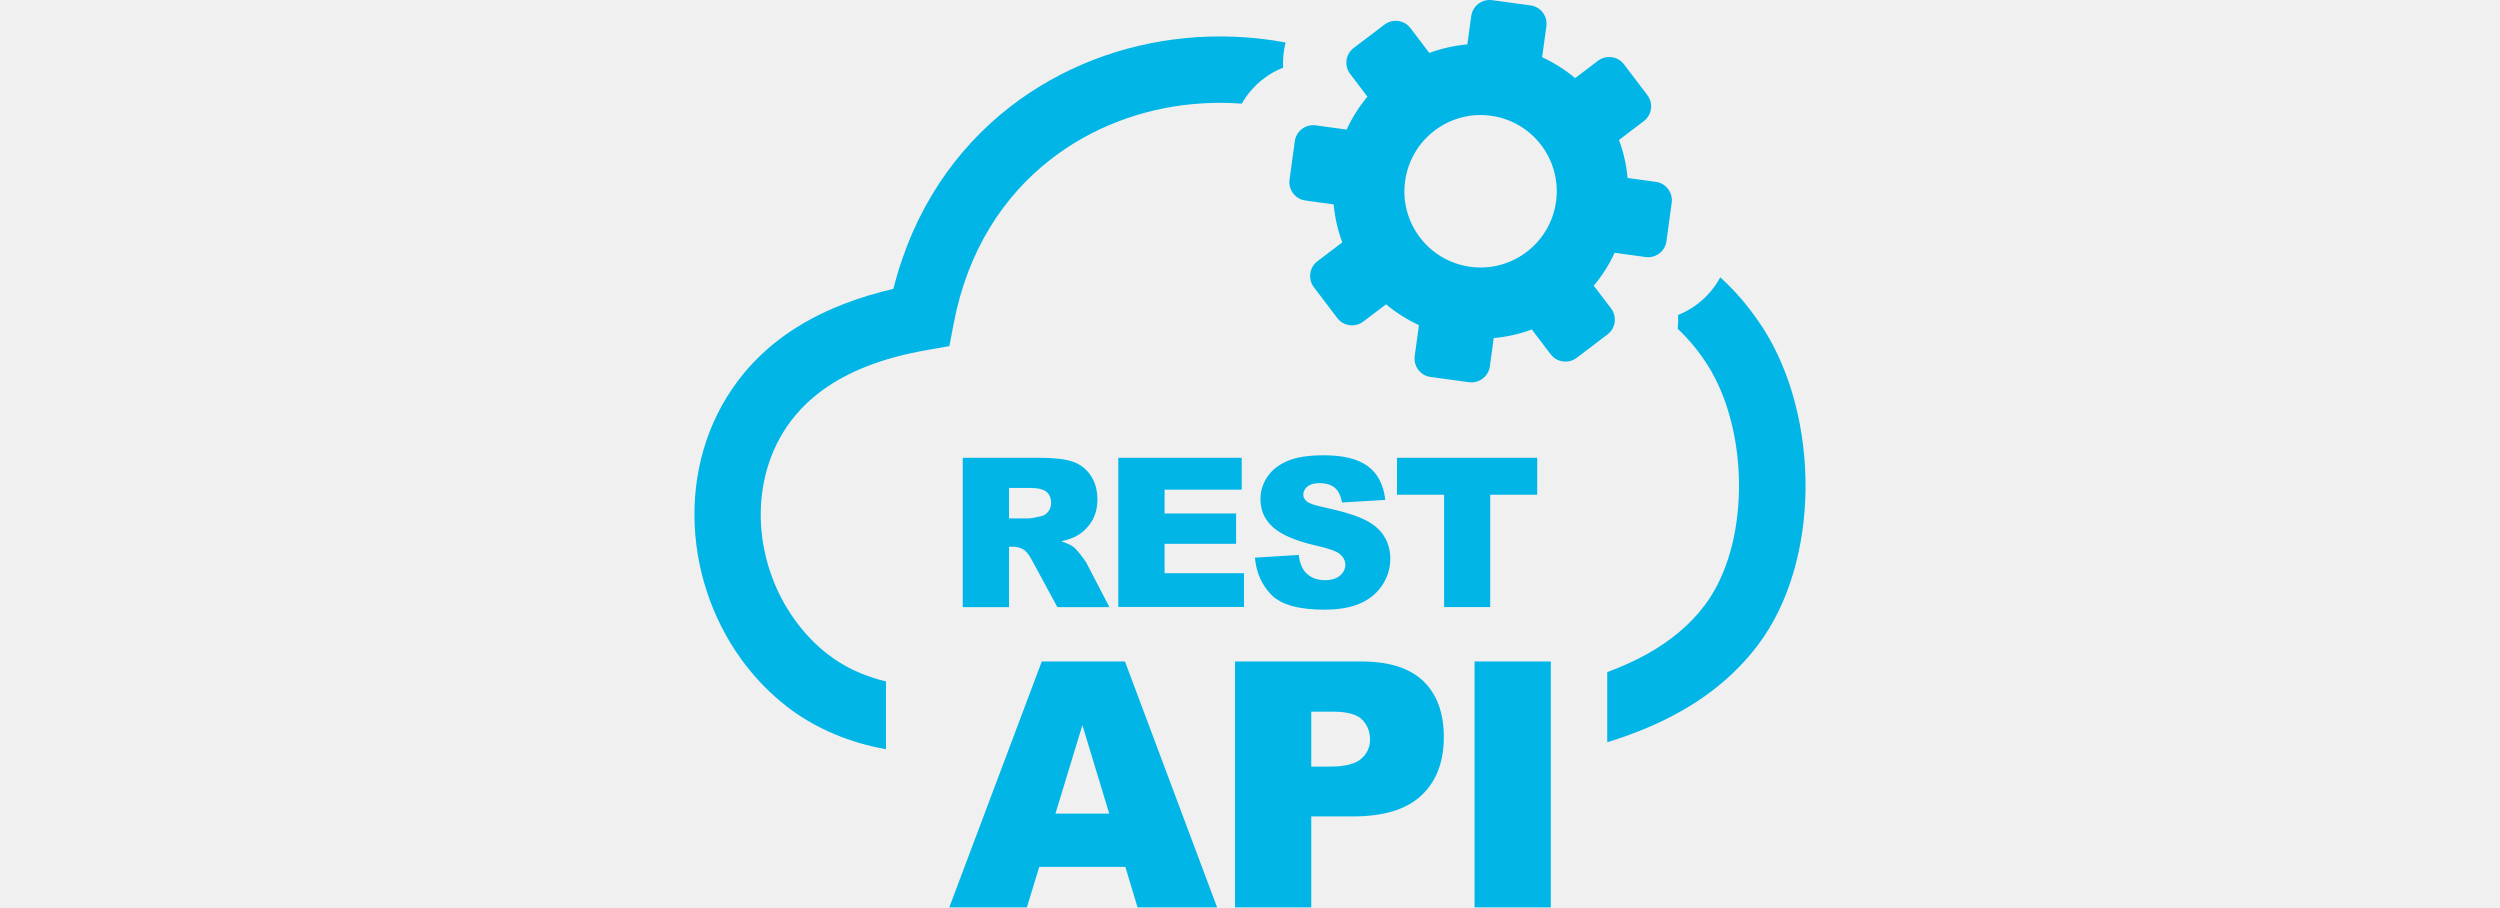
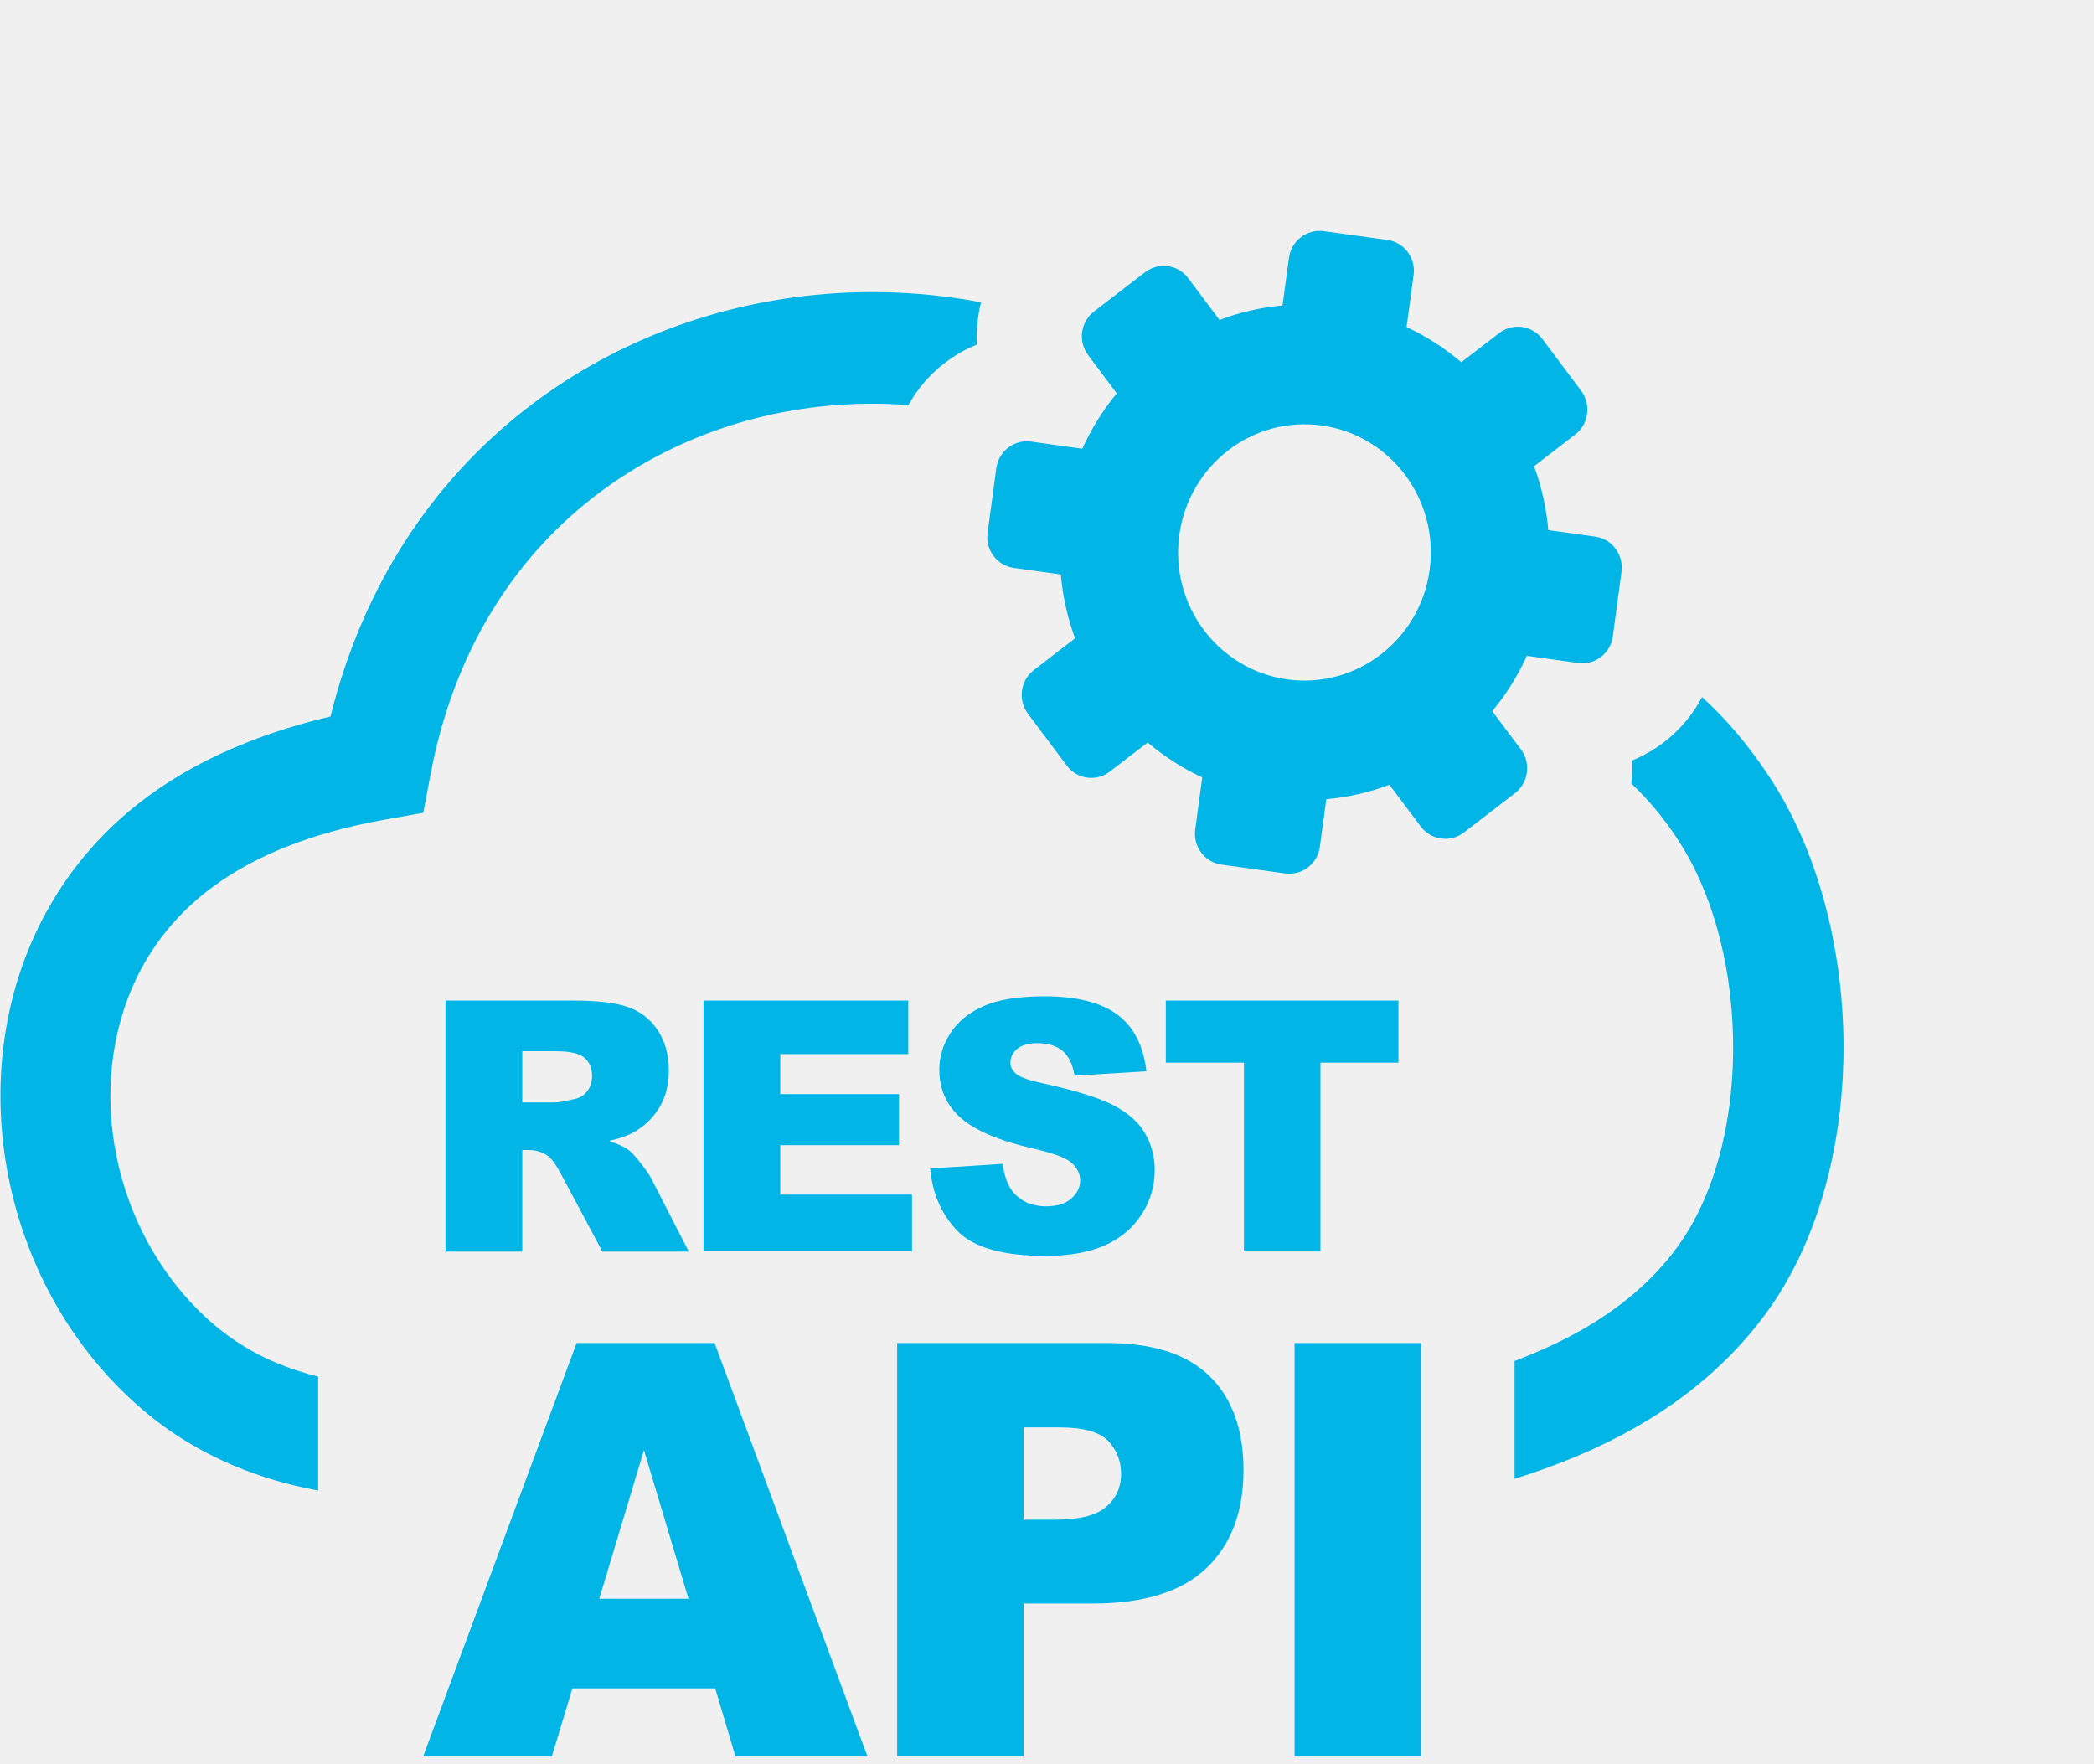
- <svg xmlns="http://www.w3.org/2000/svg" width="540" height="196" viewBox="0 0 540 196" fill="none">
-   <path fill-rule="evenodd" clip-rule="evenodd" d="M350.775 13.887L355.834 20.548C357.162 22.307 356.83 24.827 355.072 26.155L349.7 30.238C350.677 32.836 351.302 35.611 351.556 38.443L357.67 39.283C359.857 39.576 361.381 41.608 361.088 43.796L359.955 52.099C359.662 54.287 357.631 55.83 355.443 55.518L348.763 54.599C347.571 57.198 346.048 59.581 344.251 61.71L348.001 66.633C349.329 68.392 348.978 70.912 347.22 72.24L340.559 77.3C338.801 78.629 336.282 78.277 334.954 76.538L330.871 71.166C328.254 72.143 325.5 72.768 322.648 73.022L321.808 79.136C321.515 81.324 319.484 82.848 317.296 82.555L308.995 81.422C306.807 81.129 305.284 79.097 305.577 76.909L306.495 70.228C303.917 69.036 301.514 67.513 299.385 65.735L294.463 69.466C292.705 70.795 290.185 70.463 288.857 68.704L283.798 62.042C282.47 60.284 282.802 57.764 284.56 56.436L289.931 52.353C288.955 49.735 288.33 46.98 288.076 44.148L281.962 43.308C279.775 43.015 278.231 40.983 278.544 38.795L279.677 30.492C279.989 28.304 282.001 26.78 284.189 27.073L290.869 27.991C292.06 25.413 293.584 23.01 295.361 20.881L291.631 15.957C290.302 14.219 290.635 11.699 292.392 10.37L299.053 5.31C300.811 3.982 303.331 4.314 304.659 6.072L308.741 11.445C311.339 10.468 314.112 9.843 316.945 9.589L317.785 3.474C318.078 1.286 320.109 -0.257 322.297 0.036L330.598 1.169C332.785 1.462 334.328 3.494 334.016 5.682L333.098 12.363C335.696 13.555 338.079 15.078 340.227 16.876L345.149 13.144C346.907 11.796 349.427 12.128 350.775 13.887ZM207.954 131.121V98.887H224.556C227.643 98.887 229.986 99.141 231.608 99.688C233.229 100.216 234.557 101.192 235.534 102.619C236.53 104.064 237.038 105.803 237.038 107.854C237.038 109.632 236.647 111.195 235.885 112.484C235.123 113.793 234.069 114.848 232.741 115.649C231.901 116.157 230.729 116.587 229.244 116.919C230.436 117.329 231.295 117.7 231.822 118.11C232.194 118.384 232.721 118.951 233.405 119.81C234.088 120.67 234.557 121.353 234.791 121.822L239.635 131.141H228.385L223.072 121.314C222.388 120.045 221.802 119.205 221.275 118.833C220.552 118.345 219.732 118.091 218.833 118.091H217.954V131.141H207.954V131.121ZM243.073 187.248H224.478L221.802 196H205.044L225.025 142.882H242.995L262.899 196H245.71L243.073 187.248ZM239.596 175.741L233.795 156.635L227.975 175.741H239.596ZM266.766 142.882H294.072C300.03 142.882 304.483 144.289 307.432 147.121C310.382 149.954 311.866 153.998 311.866 159.214C311.866 164.586 310.245 168.787 307.022 171.815C303.799 174.843 298.858 176.347 292.236 176.347H283.232V196H266.766V142.882V142.882ZM283.232 165.583H287.275C290.459 165.583 292.705 165.036 293.994 163.922C295.283 162.828 295.928 161.402 295.928 159.702C295.928 158.042 295.361 156.616 294.248 155.463C293.135 154.31 291.025 153.724 287.939 153.724H283.232V165.583V165.583ZM318.507 142.882H334.973V196H318.507V142.882V142.882ZM217.954 111.976H222.154C222.603 111.976 223.482 111.82 224.791 111.527C225.455 111.39 226.002 111.058 226.412 110.511C226.842 109.964 227.037 109.339 227.037 108.636C227.037 107.6 226.705 106.78 226.041 106.233C225.377 105.666 224.146 105.393 222.33 105.393H217.954V111.976ZM241.55 98.887H268.211V105.764H251.55V110.902H267V117.466H251.55V123.815H268.7V131.102H241.55V98.887ZM271.063 120.455L280.517 119.869C280.712 121.412 281.142 122.565 281.767 123.366C282.802 124.655 284.267 125.319 286.162 125.319C287.568 125.319 288.681 124.987 289.443 124.323C290.205 123.659 290.595 122.877 290.595 121.998C290.595 121.158 290.224 120.416 289.502 119.752C288.779 119.087 287.08 118.482 284.404 117.876C280.048 116.899 276.942 115.59 275.067 113.969C273.192 112.347 272.255 110.277 272.255 107.756C272.255 106.096 272.743 104.533 273.7 103.068C274.657 101.603 276.102 100.431 278.036 99.591C279.97 98.75 282.607 98.34 285.966 98.34C290.088 98.34 293.213 99.102 295.381 100.645C297.529 102.189 298.819 104.611 299.229 107.971L289.873 108.538C289.619 107.073 289.091 105.998 288.31 105.354C287.509 104.689 286.396 104.357 285.009 104.357C283.857 104.357 282.978 104.611 282.392 105.1C281.806 105.588 281.513 106.194 281.513 106.897C281.513 107.405 281.767 107.854 282.236 108.284C282.704 108.694 283.798 109.104 285.556 109.476C289.912 110.413 293.037 111.371 294.912 112.328C296.787 113.285 298.174 114.477 299.014 115.903C299.873 117.31 300.303 118.911 300.303 120.67C300.303 122.74 299.737 124.635 298.584 126.374C297.451 128.113 295.85 129.441 293.799 130.34C291.748 131.239 289.17 131.688 286.044 131.688C280.575 131.688 276.767 130.633 274.657 128.523C272.548 126.374 271.356 123.698 271.063 120.455ZM301.748 98.887H332.043V106.858H321.886V131.121H311.925V106.858H301.748V98.887V98.887ZM268.231 22.385C264.656 22.111 261.043 22.15 257.469 22.502C246.472 23.557 235.788 27.562 226.959 34.419C216.743 42.331 208.989 54.17 206.001 69.857L205.063 74.76L200.18 75.62C195.395 76.46 191.117 77.613 187.367 79.078C183.734 80.484 180.491 82.223 177.659 84.274C175.393 85.915 173.44 87.752 171.78 89.744C166.643 95.898 164.26 103.615 164.319 111.429C164.377 119.361 166.955 127.37 171.721 133.954C173.499 136.396 175.55 138.643 177.894 140.596C180.277 142.569 182.952 144.21 185.96 145.441C187.66 146.144 189.476 146.731 191.371 147.199V161.832C187.464 161.128 183.87 160.074 180.511 158.686C176.077 156.85 172.151 154.486 168.694 151.595C165.412 148.86 162.541 145.754 160.1 142.374C153.595 133.388 150.079 122.408 150.001 111.468C149.923 100.411 153.361 89.412 160.783 80.504C163.186 77.613 166.018 74.956 169.26 72.611C173.03 69.876 177.347 67.571 182.23 65.676C185.589 64.367 189.183 63.273 192.973 62.394C197.27 45.32 206.43 32.172 218.208 23.049C229.225 14.512 242.487 9.53 256.14 8.221C263.309 7.537 270.575 7.85 277.685 9.178C277.528 9.823 277.392 10.468 277.313 11.132L277.294 11.249C277.157 12.363 277.099 13.476 277.157 14.61C275.653 15.195 274.247 15.996 272.977 16.973L272.919 17.012C271.024 18.439 269.422 20.275 268.231 22.385ZM371.577 59.894C372.671 60.89 373.725 61.925 374.761 63.039C376.85 65.285 378.823 67.825 380.679 70.658C386.929 80.269 390.133 93.105 389.996 105.666C389.859 117.993 386.539 130.262 379.741 139.287C375.307 145.168 369.624 149.973 362.807 153.783C358.138 156.401 352.884 158.569 347.161 160.328V145.187C350.247 144.035 353.119 142.745 355.756 141.28C360.893 138.408 365.092 134.911 368.237 130.711C373.12 124.206 375.522 115.004 375.62 105.568C375.737 95.664 373.315 85.72 368.608 78.492C367.26 76.401 365.776 74.526 364.213 72.846C363.608 72.201 363.002 71.596 362.377 71.01C362.475 70.033 362.514 69.036 362.455 68.04C363.959 67.454 365.365 66.653 366.635 65.676L366.694 65.637C368.705 64.094 370.385 62.14 371.577 59.894ZM322.043 25.003C331.047 26.233 337.336 34.536 336.106 43.542C334.875 52.548 326.574 58.858 317.57 57.627C308.565 56.397 302.256 48.094 303.506 39.088C304.756 30.082 313.038 23.772 322.043 25.003Z" fill="#01B5E6" />
+ <svg xmlns="http://www.w3.org/2000/svg" width="152" height="128" viewBox="0 0 152 128" fill="none">
+   <g clip-path="url(#clip0_2_91)">
+     <path fill-rule="evenodd" clip-rule="evenodd" d="M111.954 24.602L114.774 28.366C115.514 29.36 115.329 30.784 114.349 31.534L111.354 33.841C111.899 35.309 112.248 36.877 112.389 38.477L115.797 38.952C117.016 39.117 117.866 40.265 117.703 41.502L117.071 46.193C116.908 47.429 115.776 48.301 114.556 48.125L110.832 47.606C110.168 49.074 109.319 50.42 108.317 51.624L110.407 54.405C111.148 55.399 110.952 56.823 109.972 57.573L106.259 60.432C105.279 61.183 103.875 60.984 103.134 60.002L100.858 56.966C99.4 57.518 97.864 57.871 96.274 58.015L95.806 61.47C95.643 62.706 94.511 63.567 93.291 63.401L88.664 62.761C87.444 62.596 86.595 61.448 86.758 60.211L87.27 56.436C85.833 55.763 84.493 54.902 83.307 53.898L80.563 56.006C79.583 56.756 78.178 56.569 77.438 55.575L74.618 51.811C73.877 50.818 74.062 49.394 75.042 48.643L78.037 46.336C77.492 44.857 77.144 43.301 77.002 41.7L73.594 41.226C72.375 41.06 71.514 39.912 71.689 38.676L72.32 33.985C72.494 32.748 73.616 31.887 74.836 32.053L78.559 32.572C79.223 31.115 80.073 29.757 81.063 28.554L78.984 25.772C78.243 24.79 78.429 23.366 79.408 22.615L83.121 19.756C84.102 19.006 85.506 19.194 86.246 20.187L88.522 23.222C89.97 22.671 91.516 22.317 93.095 22.174L93.564 18.719C93.727 17.483 94.859 16.611 96.079 16.776L100.706 17.416C101.925 17.582 102.785 18.73 102.611 19.966L102.1 23.741C103.548 24.415 104.876 25.276 106.074 26.291L108.818 24.183C109.798 23.421 111.202 23.609 111.954 24.602ZM32.339 90.842V72.629H41.593C43.314 72.629 44.62 72.773 45.525 73.082C46.428 73.38 47.168 73.931 47.713 74.738C48.268 75.554 48.551 76.537 48.551 77.696C48.551 78.7 48.334 79.583 47.909 80.312C47.484 81.051 46.896 81.647 46.156 82.1C45.688 82.387 45.035 82.63 44.207 82.818C44.871 83.049 45.35 83.259 45.644 83.49C45.851 83.645 46.145 83.966 46.526 84.451C46.907 84.937 47.168 85.323 47.299 85.588L49.999 90.853H43.728L40.766 85.301C40.385 84.584 40.058 84.109 39.764 83.899C39.361 83.623 38.904 83.48 38.403 83.48H37.913V90.853H32.339V90.842ZM51.916 122.555H41.55L40.058 127.5H30.716L41.855 97.487H51.872L62.968 127.5H53.386L51.916 122.555ZM49.977 116.053L46.744 105.258L43.499 116.053H49.977ZM65.123 97.487H80.345C83.666 97.487 86.148 98.282 87.792 99.882C89.437 101.483 90.264 103.768 90.264 106.715C90.264 109.75 89.36 112.124 87.564 113.835C85.767 115.546 83.013 116.396 79.321 116.396H74.302V127.5H65.123V97.487ZM74.302 110.314H76.556C78.331 110.314 79.583 110.005 80.301 109.375C81.02 108.757 81.379 107.951 81.379 106.991C81.379 106.053 81.063 105.247 80.443 104.596C79.823 103.944 78.646 103.613 76.926 103.613H74.302V110.314ZM93.966 97.487H103.145V127.5H93.966V97.487ZM37.913 80.025H40.254C40.505 80.025 40.995 79.937 41.724 79.771C42.094 79.694 42.399 79.506 42.628 79.197C42.868 78.888 42.976 78.535 42.976 78.138C42.976 77.552 42.791 77.089 42.421 76.78C42.051 76.459 41.365 76.305 40.352 76.305H37.913V80.025ZM51.067 72.629H65.929V76.515H56.641V79.418H65.254V83.127H56.641V86.714H66.201V90.831H51.067V72.629ZM67.519 84.816L72.789 84.484C72.897 85.356 73.137 86.008 73.486 86.46C74.062 87.189 74.879 87.564 75.935 87.564C76.719 87.564 77.34 87.376 77.764 87.001C78.189 86.626 78.407 86.184 78.407 85.687C78.407 85.213 78.2 84.793 77.797 84.418C77.394 84.043 76.447 83.701 74.955 83.358C72.527 82.806 70.796 82.067 69.751 81.151C68.705 80.234 68.183 79.065 68.183 77.64C68.183 76.702 68.455 75.819 68.989 74.992C69.522 74.164 70.328 73.501 71.406 73.027C72.484 72.552 73.954 72.32 75.826 72.32C78.124 72.32 79.866 72.751 81.075 73.623C82.272 74.495 82.991 75.863 83.22 77.762L78.004 78.082C77.862 77.254 77.568 76.647 77.133 76.283C76.686 75.907 76.066 75.72 75.293 75.72C74.65 75.72 74.16 75.863 73.834 76.14C73.507 76.415 73.344 76.758 73.344 77.155C73.344 77.442 73.486 77.696 73.747 77.939C74.008 78.17 74.618 78.402 75.598 78.612C78.026 79.142 79.768 79.683 80.813 80.224C81.858 80.764 82.632 81.438 83.1 82.243C83.579 83.038 83.818 83.943 83.818 84.937C83.818 86.107 83.503 87.177 82.86 88.16C82.228 89.142 81.336 89.893 80.193 90.401C79.049 90.909 77.612 91.162 75.87 91.162C72.821 91.162 70.698 90.566 69.522 89.374C68.346 88.16 67.682 86.648 67.519 84.816ZM84.624 72.629H101.512V77.133H95.85V90.842H90.297V77.133H84.624V72.629ZM65.94 29.404C63.947 29.249 61.933 29.271 59.941 29.47C53.81 30.066 47.855 32.329 42.933 36.203C37.238 40.674 32.916 47.363 31.25 56.227L30.727 58.997L28.005 59.483C25.338 59.957 22.953 60.609 20.863 61.437C18.837 62.231 17.029 63.214 15.451 64.373C14.188 65.3 13.099 66.338 12.174 67.463C9.31 70.94 7.982 75.301 8.014 79.716C8.047 84.197 9.484 88.723 12.141 92.443C13.132 93.823 14.275 95.092 15.582 96.196C16.91 97.31 18.401 98.238 20.078 98.933C21.026 99.33 22.038 99.662 23.095 99.926V108.194C20.916 107.797 18.913 107.201 17.041 106.417C14.569 105.379 12.38 104.044 10.453 102.41C8.624 100.865 7.023 99.11 5.663 97.2C2.036 92.123 0.076 85.919 0.033 79.738C-0.011 73.49 1.906 67.276 6.043 62.242C7.383 60.609 8.962 59.108 10.769 57.783C12.87 56.238 15.277 54.935 17.999 53.864C19.871 53.125 21.875 52.507 23.988 52.01C26.383 42.363 31.489 34.934 38.055 29.779C44.196 24.955 51.589 22.141 59.2 21.401C63.196 21.015 67.246 21.191 71.21 21.942C71.122 22.306 71.047 22.671 71.003 23.046L70.992 23.112C70.916 23.741 70.883 24.37 70.916 25.011C70.077 25.342 69.293 25.794 68.585 26.346L68.553 26.368C67.497 27.174 66.604 28.212 65.94 29.404ZM123.55 50.597C124.16 51.16 124.747 51.745 125.325 52.374C126.489 53.644 127.589 55.079 128.624 56.679C132.108 62.11 133.894 69.362 133.817 76.459C133.741 83.424 131.89 90.357 128.101 95.456C125.629 98.779 122.461 101.494 118.661 103.647C116.058 105.126 113.129 106.351 109.939 107.345V98.79C111.659 98.139 113.26 97.41 114.73 96.582C117.594 94.959 119.935 92.984 121.688 90.61C124.41 86.935 125.749 81.736 125.804 76.404C125.869 70.808 124.519 65.189 121.895 61.105C121.143 59.924 120.316 58.865 119.445 57.915C119.107 57.551 118.77 57.209 118.421 56.878C118.476 56.326 118.498 55.763 118.465 55.2C119.303 54.869 120.087 54.416 120.795 53.864L120.828 53.842C121.949 52.97 122.885 51.867 123.55 50.597ZM95.937 30.883C100.956 31.578 104.462 36.27 103.777 41.358C103.09 46.447 98.463 50.012 93.444 49.317C88.424 48.621 84.907 43.93 85.604 38.841C86.301 33.753 90.917 30.188 95.937 30.883Z" fill="#01B5E6" />
+   </g>
+   <defs>
+     <clipPath id="clip0_2_91">
+       <rect width="152" height="127" fill="white" transform="translate(0 0.5)" />
+     </clipPath>
+   </defs>
</svg>
